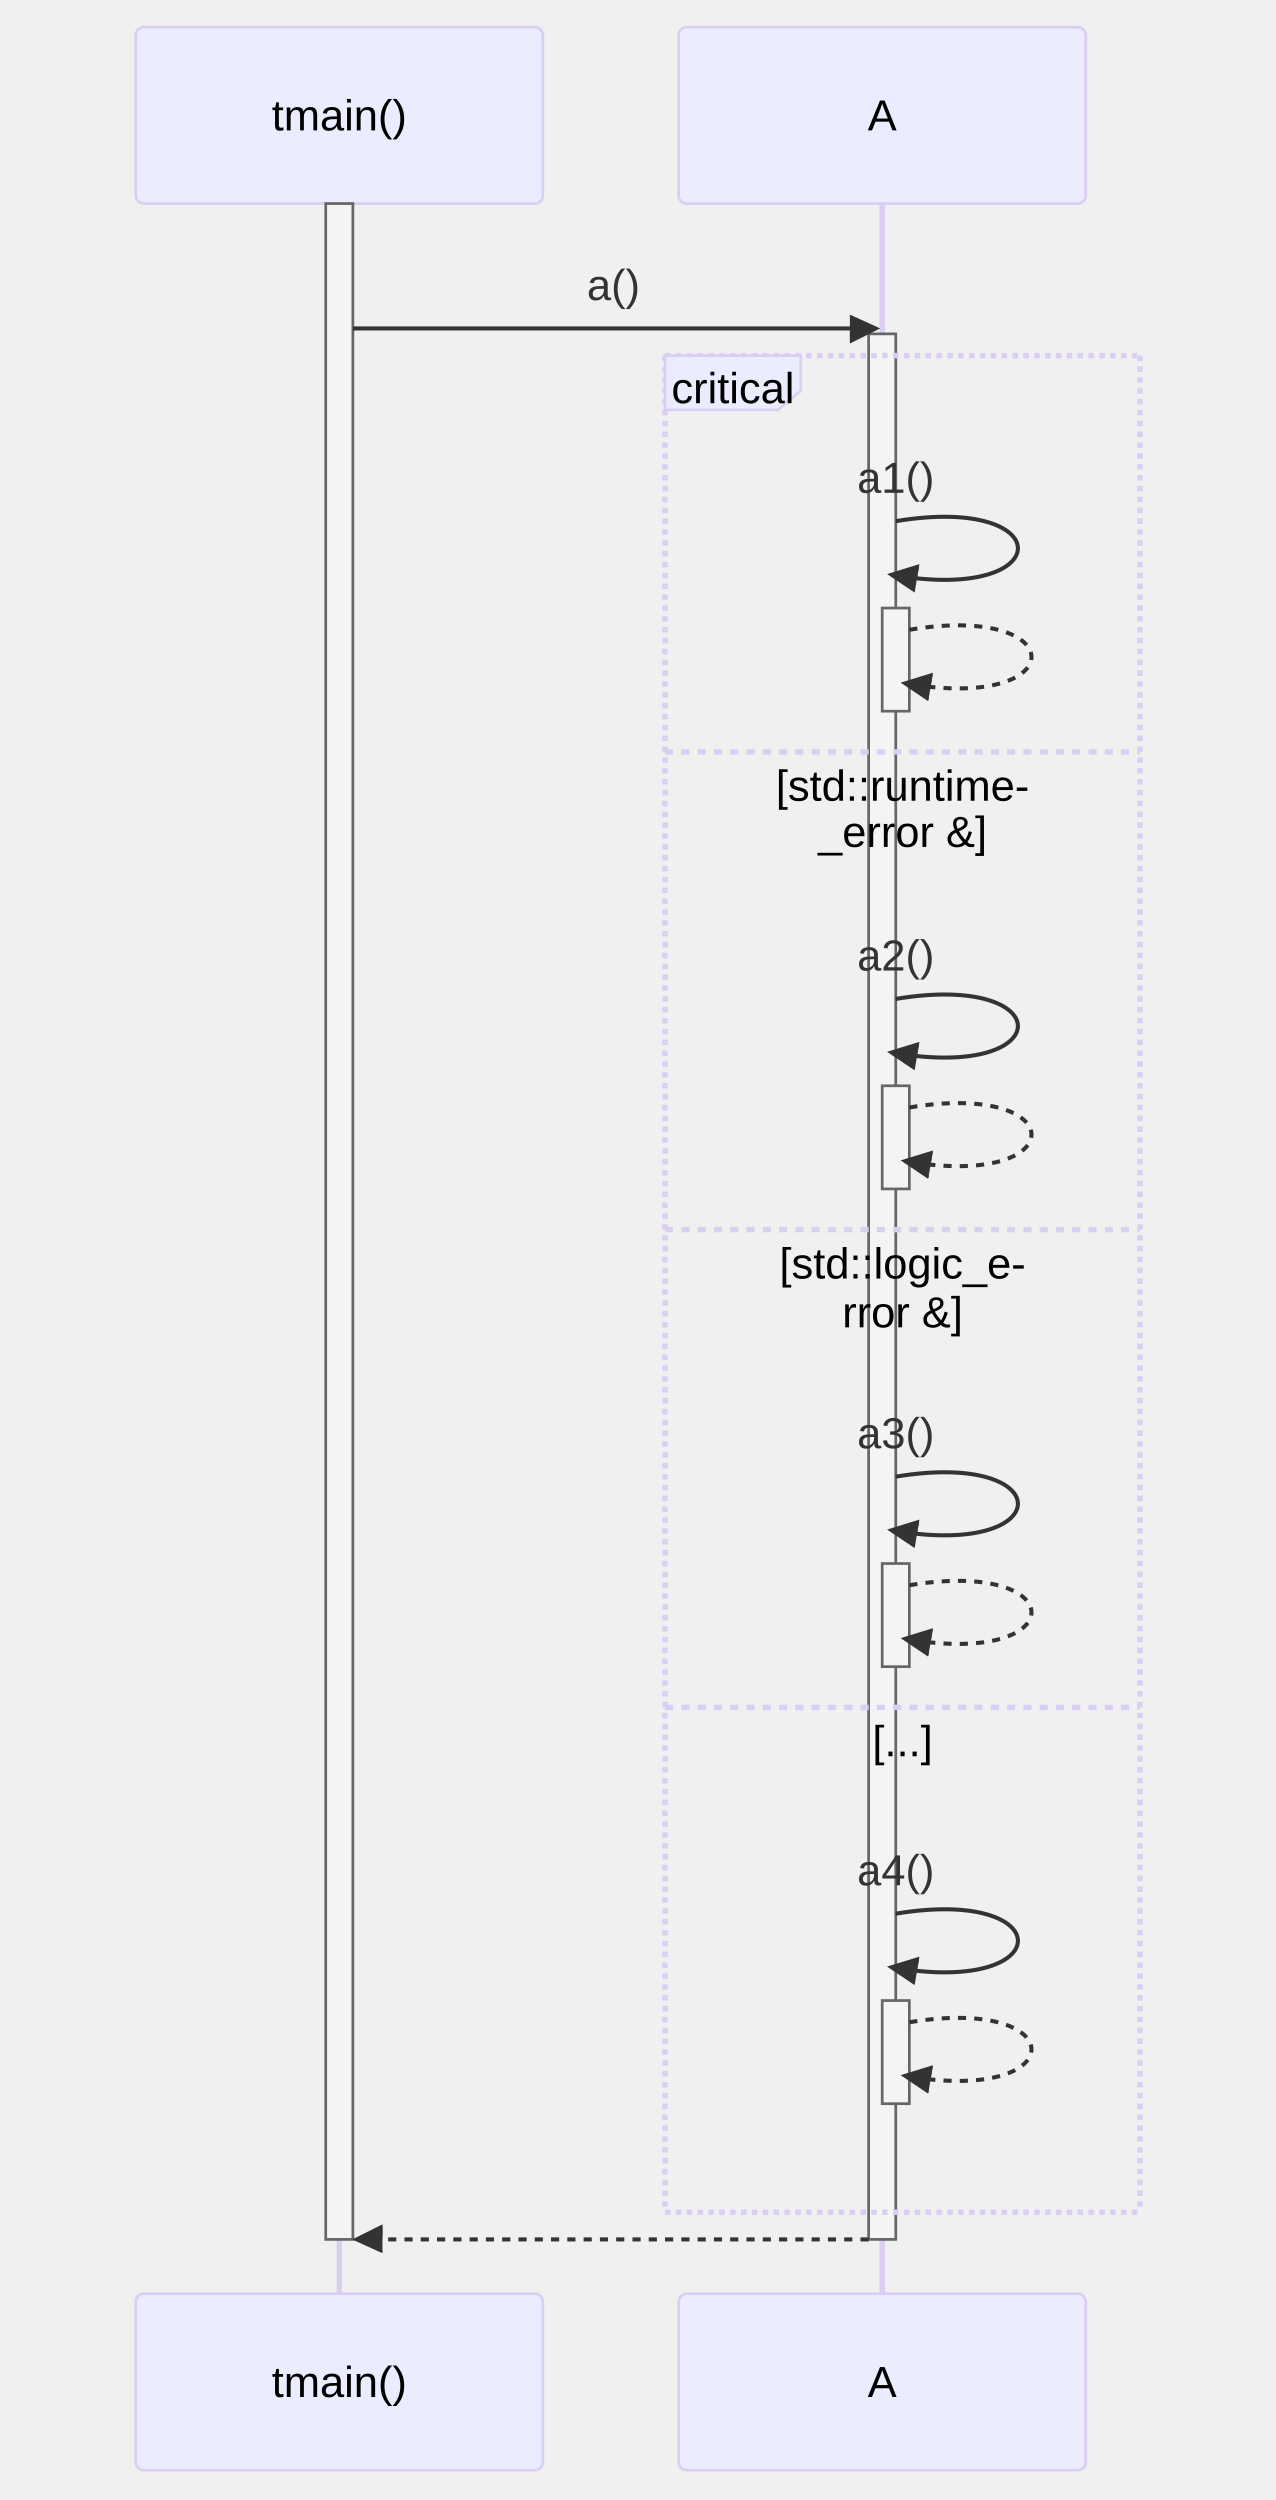
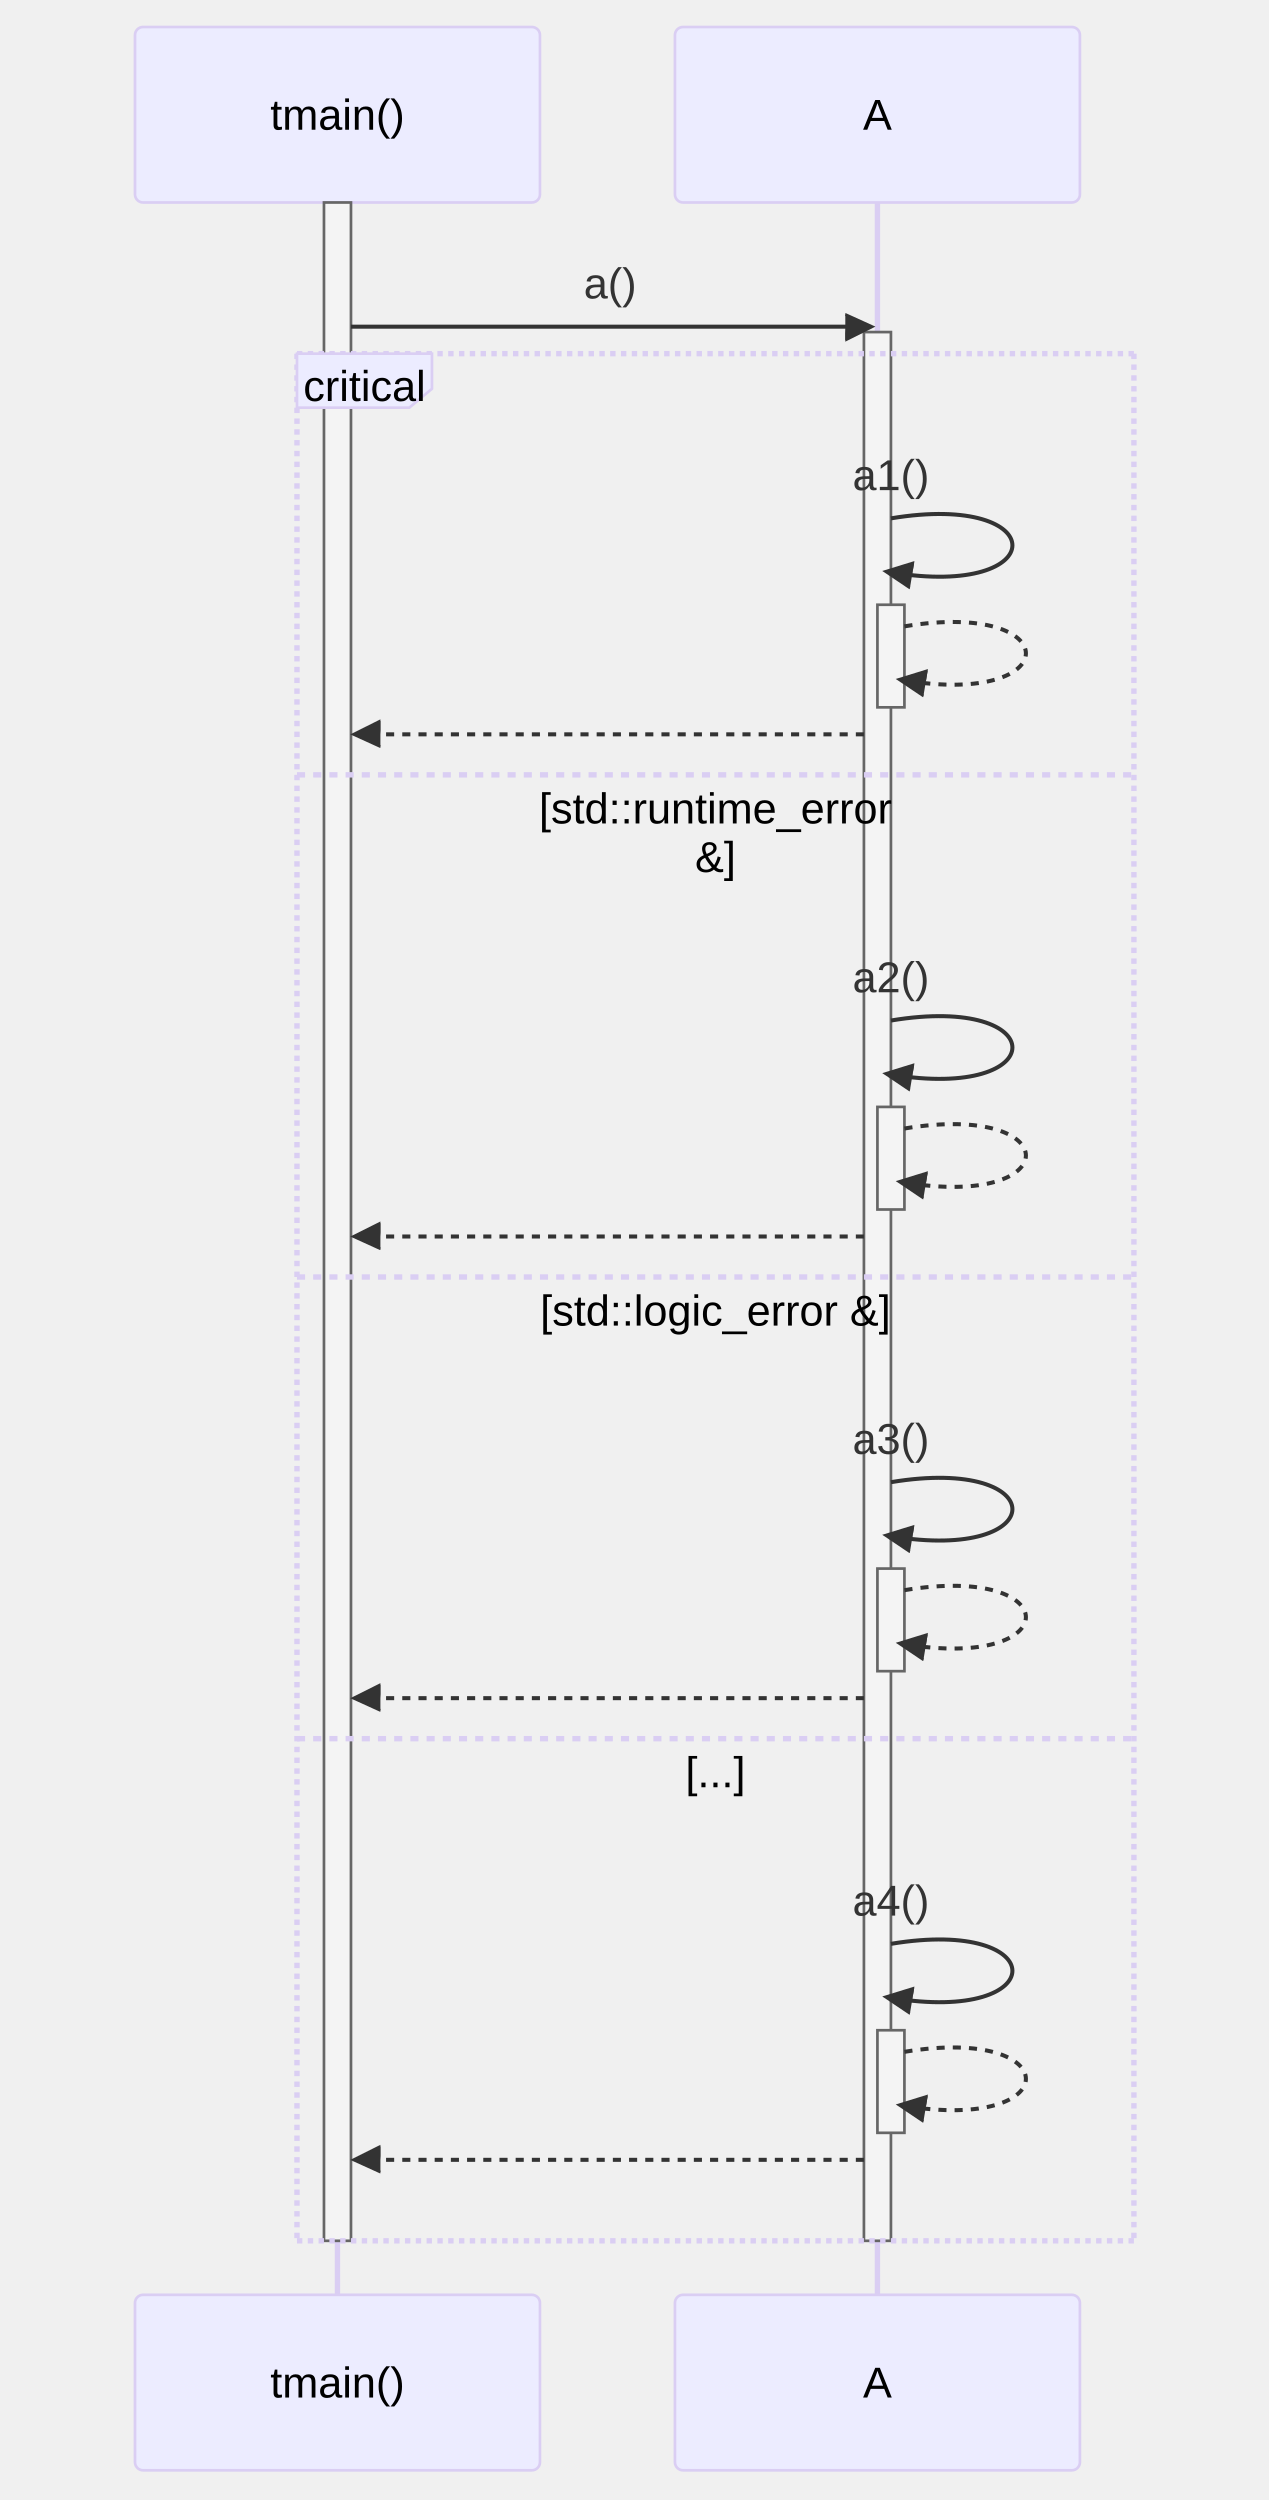
- <svg xmlns="http://www.w3.org/2000/svg" aria-roledescription="sequence" role="graphics-document document" viewBox="-50 -10 470 921" style="max-width: 470px; background-color: white;" width="470" id="my-svg">
+ <svg xmlns="http://www.w3.org/2000/svg" aria-roledescription="sequence" role="graphics-document document" viewBox="-50 -10 470 926" style="max-width: 470px; background-color: white;" width="470" id="my-svg">
  <g>
-     <rect class="actor actor-bottom" ry="3" rx="3" name="C_0006005106358402876931" height="65" width="150" stroke="#666" fill="#eaeaea" y="835" x="200" />
-     <text style="text-anchor: middle; font-size: 16px; font-weight: 400;" class="actor actor-box" alignment-baseline="central" dominant-baseline="central" y="867.5" x="275">
+     <rect class="actor actor-bottom" ry="3" rx="3" name="C_0006005106358402876931" height="65" width="150" stroke="#666" fill="#eaeaea" y="840" x="200" />
+     <text style="text-anchor: middle; font-size: 16px; font-weight: 400;" class="actor actor-box" alignment-baseline="central" dominant-baseline="central" y="872.5" x="275">
      <tspan dy="0" x="275">A</tspan>
    </text>
  </g>
  <g>
-     <rect class="actor actor-bottom" ry="3" rx="3" name="C_0006092418113081260088" height="65" width="150" stroke="#666" fill="#eaeaea" y="835" x="0" />
-     <text style="text-anchor: middle; font-size: 16px; font-weight: 400;" class="actor actor-box" alignment-baseline="central" dominant-baseline="central" y="867.5" x="75">
+     <rect class="actor actor-bottom" ry="3" rx="3" name="C_0006092418113081260088" height="65" width="150" stroke="#666" fill="#eaeaea" y="840" x="0" />
+     <text style="text-anchor: middle; font-size: 16px; font-weight: 400;" class="actor actor-box" alignment-baseline="central" dominant-baseline="central" y="872.5" x="75">
      <tspan dy="0" x="75">tmain()</tspan>
    </text>
  </g>
  <g>
-     <line name="C_0006005106358402876931" stroke="#999" stroke-width="0.5px" class="actor-line 200" y2="835" x2="275" y1="65" x1="275" id="actor1" />
+     <line name="C_0006005106358402876931" stroke="#999" stroke-width="0.5px" class="actor-line 200" y2="840" x2="275" y1="65" x1="275" id="actor1" />
    <g id="root-1">
      <rect class="actor actor-top" ry="3" rx="3" name="C_0006005106358402876931" height="65" width="150" stroke="#666" fill="#eaeaea" y="0" x="200" />
      <text style="text-anchor: middle; font-size: 16px; font-weight: 400;" class="actor actor-box" alignment-baseline="central" dominant-baseline="central" y="32.5" x="275">
        <tspan dy="0" x="275">A</tspan>
      </text>
    </g>
  </g>
  <g>
-     <line name="C_0006092418113081260088" stroke="#999" stroke-width="0.5px" class="actor-line 200" y2="835" x2="75" y1="65" x1="75" id="actor0" />
+     <line name="C_0006092418113081260088" stroke="#999" stroke-width="0.5px" class="actor-line 200" y2="840" x2="75" y1="65" x1="75" id="actor0" />
    <g id="root-0">
      <rect class="actor actor-top" ry="3" rx="3" name="C_0006092418113081260088" height="65" width="150" stroke="#666" fill="#eaeaea" y="0" x="0" />
      <text style="text-anchor: middle; font-size: 16px; font-weight: 400;" class="actor actor-box" alignment-baseline="central" dominant-baseline="central" y="32.5" x="75">
        <tspan dy="0" x="75">tmain()</tspan>
      </text>
    </g>
  </g>
  <style>#my-svg{font-family:"trebuchet ms",verdana,arial,sans-serif;font-size:16px;fill:#333;}#my-svg .error-icon{fill:#552222;}#my-svg .error-text{fill:#552222;stroke:#552222;}#my-svg .edge-thickness-normal{stroke-width:1px;}#my-svg .edge-thickness-thick{stroke-width:3.5px;}#my-svg .edge-pattern-solid{stroke-dasharray:0;}#my-svg .edge-thickness-invisible{stroke-width:0;fill:none;}#my-svg .edge-pattern-dashed{stroke-dasharray:3;}#my-svg .edge-pattern-dotted{stroke-dasharray:2;}#my-svg .marker{fill:#333333;stroke:#333333;}#my-svg .marker.cross{stroke:#333333;}#my-svg svg{font-family:"trebuchet ms",verdana,arial,sans-serif;font-size:16px;}#my-svg p{margin:0;}#my-svg .actor{stroke:hsl(259.626, 59.777%, 87.902%);fill:#ECECFF;}#my-svg text.actor&gt;tspan{fill:black;stroke:none;}#my-svg .actor-line{stroke:hsl(259.626, 59.777%, 87.902%);}#my-svg .messageLine0{stroke-width:1.5;stroke-dasharray:none;stroke:#333;}#my-svg .messageLine1{stroke-width:1.5;stroke-dasharray:2,2;stroke:#333;}#my-svg #arrowhead path{fill:#333;stroke:#333;}#my-svg .sequenceNumber{fill:white;}#my-svg #sequencenumber{fill:#333;}#my-svg #crosshead path{fill:#333;stroke:#333;}#my-svg .messageText{fill:#333;stroke:none;}#my-svg .labelBox{stroke:hsl(259.626, 59.777%, 87.902%);fill:#ECECFF;}#my-svg .labelText,#my-svg .labelText&gt;tspan{fill:black;stroke:none;}#my-svg .loopText,#my-svg .loopText&gt;tspan{fill:black;stroke:none;}#my-svg .loopLine{stroke-width:2px;stroke-dasharray:2,2;stroke:hsl(259.626, 59.777%, 87.902%);fill:hsl(259.626, 59.777%, 87.902%);}#my-svg .note{stroke:#aaaa33;fill:#fff5ad;}#my-svg .noteText,#my-svg .noteText&gt;tspan{fill:black;stroke:none;}#my-svg .activation0{fill:#f4f4f4;stroke:#666;}#my-svg .activation1{fill:#f4f4f4;stroke:#666;}#my-svg .activation2{fill:#f4f4f4;stroke:#666;}#my-svg .actorPopupMenu{position:absolute;}#my-svg .actorPopupMenuPanel{position:absolute;fill:#ECECFF;box-shadow:0px 8px 16px 0px rgba(0,0,0,0.2);filter:drop-shadow(3px 5px 2px rgb(0 0 0 / 0.4));}#my-svg .actor-man line{stroke:hsl(259.626, 59.777%, 87.902%);fill:#ECECFF;}#my-svg .actor-man circle,#my-svg line{stroke:hsl(259.626, 59.777%, 87.902%);fill:#ECECFF;stroke-width:2px;}#my-svg :root{--mermaid-font-family:"trebuchet ms",verdana,arial,sans-serif;}</style>
  <g />
  <defs>
    <symbol height="24" width="24" id="computer">
      <path d="M2 2v13h20v-13h-20zm18 11h-16v-9h16v9zm-10.228 6l.466-1h3.524l.467 1h-4.457zm14.228 3h-24l2-6h2.104l-1.33 4h18.45l-1.297-4h2.073l2 6zm-5-10h-14v-7h14v7z" transform="scale(.5)" />
    </symbol>
    <style type="text/css">a:hover { text-decoration: underline; }</style>
  </defs>
  <defs>
    <symbol clip-rule="evenodd" fill-rule="evenodd" id="database">
      <path d="M12.258.001l.256.004.255.005.253.008.251.01.249.012.247.015.246.016.242.019.241.02.239.023.236.024.233.027.231.028.229.031.225.032.223.034.22.036.217.038.214.04.211.041.208.043.205.045.201.046.198.048.194.05.191.051.187.053.183.054.18.056.175.057.172.059.168.06.163.061.16.063.155.064.15.066.074.033.073.033.071.034.07.034.069.035.068.035.067.035.066.035.064.036.064.036.062.036.06.036.06.037.058.037.058.037.055.038.055.038.053.038.052.038.051.039.05.039.048.039.047.039.045.04.044.04.043.04.041.04.04.041.039.041.037.041.036.041.034.041.033.042.032.042.03.042.029.042.027.042.026.043.024.043.023.043.021.043.02.043.018.044.017.043.015.044.013.044.012.044.011.045.009.044.007.045.006.045.004.045.002.045.001.045v17l-.001.045-.002.045-.004.045-.006.045-.007.045-.009.044-.011.045-.012.044-.013.044-.015.044-.017.043-.018.044-.02.043-.021.043-.023.043-.024.043-.026.043-.027.042-.029.042-.03.042-.032.042-.033.042-.034.041-.036.041-.037.041-.039.041-.04.041-.041.04-.043.04-.044.04-.045.04-.047.039-.048.039-.05.039-.051.039-.052.038-.053.038-.055.038-.055.038-.058.037-.058.037-.06.037-.06.036-.062.036-.064.036-.064.036-.066.035-.067.035-.068.035-.069.035-.07.034-.071.034-.073.033-.074.033-.15.066-.155.064-.16.063-.163.061-.168.06-.172.059-.175.057-.18.056-.183.054-.187.053-.191.051-.194.05-.198.048-.201.046-.205.045-.208.043-.211.041-.214.04-.217.038-.22.036-.223.034-.225.032-.229.031-.231.028-.233.027-.236.024-.239.023-.241.02-.242.019-.246.016-.247.015-.249.012-.251.01-.253.008-.255.005-.256.004-.258.001-.258-.001-.256-.004-.255-.005-.253-.008-.251-.01-.249-.012-.247-.015-.245-.016-.243-.019-.241-.02-.238-.023-.236-.024-.234-.027-.231-.028-.228-.031-.226-.032-.223-.034-.22-.036-.217-.038-.214-.04-.211-.041-.208-.043-.204-.045-.201-.046-.198-.048-.195-.05-.19-.051-.187-.053-.184-.054-.179-.056-.176-.057-.172-.059-.167-.06-.164-.061-.159-.063-.155-.064-.151-.066-.074-.033-.072-.033-.072-.034-.07-.034-.069-.035-.068-.035-.067-.035-.066-.035-.064-.036-.063-.036-.062-.036-.061-.036-.06-.037-.058-.037-.057-.037-.056-.038-.055-.038-.053-.038-.052-.038-.051-.039-.049-.039-.049-.039-.046-.039-.046-.04-.044-.04-.043-.04-.041-.04-.04-.041-.039-.041-.037-.041-.036-.041-.034-.041-.033-.042-.032-.042-.03-.042-.029-.042-.027-.042-.026-.043-.024-.043-.023-.043-.021-.043-.02-.043-.018-.044-.017-.043-.015-.044-.013-.044-.012-.044-.011-.045-.009-.044-.007-.045-.006-.045-.004-.045-.002-.045-.001-.045v-17l.001-.045.002-.045.004-.045.006-.045.007-.045.009-.044.011-.045.012-.044.013-.044.015-.044.017-.043.018-.044.02-.043.021-.043.023-.043.024-.043.026-.043.027-.042.029-.042.03-.042.032-.042.033-.042.034-.041.036-.041.037-.041.039-.041.04-.041.041-.04.043-.04.044-.04.046-.04.046-.039.049-.039.049-.039.051-.039.052-.038.053-.038.055-.038.056-.038.057-.037.058-.037.06-.037.061-.036.062-.036.063-.036.064-.036.066-.035.067-.035.068-.035.069-.035.07-.034.072-.034.072-.033.074-.033.151-.066.155-.064.159-.063.164-.061.167-.06.172-.059.176-.057.179-.056.184-.054.187-.053.19-.051.195-.05.198-.048.201-.046.204-.045.208-.043.211-.041.214-.04.217-.038.22-.036.223-.034.226-.032.228-.031.231-.028.234-.027.236-.024.238-.023.241-.02.243-.019.245-.016.247-.015.249-.012.251-.01.253-.008.255-.005.256-.004.258-.001.258.001zm-9.258 20.499v.01l.001.021.003.021.004.022.005.021.006.022.007.022.009.023.01.022.011.023.012.023.013.023.015.023.016.024.017.023.018.024.019.024.021.024.022.025.023.024.024.025.052.049.056.05.061.051.066.051.07.051.075.051.079.052.084.052.088.052.092.052.097.052.102.051.105.052.11.052.114.051.119.051.123.051.127.05.131.05.135.05.139.048.144.049.147.047.152.047.155.047.16.045.163.045.167.043.171.043.176.041.178.041.183.039.187.039.19.037.194.035.197.035.202.033.204.031.209.03.212.029.216.027.219.025.222.024.226.021.23.02.233.018.236.016.24.015.243.012.246.01.249.008.253.005.256.004.259.001.26-.001.257-.004.254-.005.25-.008.247-.011.244-.012.241-.014.237-.016.233-.018.231-.021.226-.021.224-.024.22-.026.216-.027.212-.028.21-.031.205-.031.202-.034.198-.034.194-.036.191-.037.187-.039.183-.04.179-.04.175-.042.172-.043.168-.044.163-.045.16-.046.155-.046.152-.047.148-.048.143-.049.139-.049.136-.05.131-.05.126-.05.123-.051.118-.052.114-.051.11-.052.106-.052.101-.052.096-.052.092-.052.088-.053.083-.051.079-.052.074-.052.07-.051.065-.051.06-.051.056-.05.051-.05.023-.024.023-.025.021-.024.02-.024.019-.024.018-.024.017-.024.015-.023.014-.024.013-.023.012-.023.01-.023.01-.022.008-.022.006-.022.006-.022.004-.022.004-.021.001-.021.001-.021v-4.127l-.077.055-.08.053-.083.054-.085.053-.087.052-.09.052-.093.051-.095.05-.097.05-.1.049-.102.049-.105.048-.106.047-.109.047-.111.046-.114.045-.115.045-.118.044-.12.043-.122.042-.124.042-.126.041-.128.04-.13.04-.132.038-.134.038-.135.037-.138.037-.139.035-.142.035-.143.034-.144.033-.147.032-.148.031-.15.03-.151.03-.153.029-.154.027-.156.027-.158.026-.159.025-.161.024-.162.023-.163.022-.165.021-.166.02-.167.019-.169.018-.169.017-.171.016-.173.015-.173.014-.175.013-.175.012-.177.011-.178.01-.179.008-.179.008-.181.006-.182.005-.182.004-.184.003-.184.002h-.37l-.184-.002-.184-.003-.182-.004-.182-.005-.181-.006-.179-.008-.179-.008-.178-.01-.176-.011-.176-.012-.175-.013-.173-.014-.172-.015-.171-.016-.17-.017-.169-.018-.167-.019-.166-.02-.165-.021-.163-.022-.162-.023-.161-.024-.159-.025-.157-.026-.156-.027-.155-.027-.153-.029-.151-.03-.15-.03-.148-.031-.146-.032-.145-.033-.143-.034-.141-.035-.14-.035-.137-.037-.136-.037-.134-.038-.132-.038-.13-.04-.128-.04-.126-.041-.124-.042-.122-.042-.12-.044-.117-.043-.116-.045-.113-.045-.112-.046-.109-.047-.106-.047-.105-.048-.102-.049-.1-.049-.097-.05-.095-.05-.093-.052-.09-.051-.087-.052-.085-.053-.083-.054-.08-.054-.077-.054v4.127zm0-5.654v.011l.001.021.003.021.004.021.005.022.006.022.007.022.009.022.01.022.011.023.012.023.013.023.015.024.016.023.017.024.018.024.019.024.021.024.022.024.023.025.024.024.052.05.056.05.061.05.066.051.07.051.075.052.079.051.084.052.088.052.092.052.097.052.102.052.105.052.11.051.114.051.119.052.123.05.127.051.131.05.135.049.139.049.144.048.147.048.152.047.155.046.16.045.163.045.167.044.171.042.176.042.178.04.183.04.187.038.19.037.194.036.197.034.202.033.204.032.209.03.212.028.216.027.219.025.222.024.226.022.23.02.233.018.236.016.24.014.243.012.246.01.249.008.253.006.256.003.259.001.26-.001.257-.003.254-.006.25-.008.247-.01.244-.012.241-.015.237-.016.233-.018.231-.02.226-.022.224-.024.22-.025.216-.027.212-.029.21-.03.205-.032.202-.033.198-.035.194-.036.191-.037.187-.039.183-.039.179-.041.175-.042.172-.043.168-.044.163-.045.16-.045.155-.047.152-.047.148-.048.143-.048.139-.05.136-.049.131-.05.126-.051.123-.051.118-.051.114-.052.11-.052.106-.052.101-.052.096-.052.092-.052.088-.052.083-.052.079-.052.074-.051.07-.052.065-.051.06-.05.056-.051.051-.049.023-.025.023-.024.021-.025.02-.024.019-.024.018-.024.017-.024.015-.023.014-.023.013-.024.012-.022.01-.023.01-.023.008-.022.006-.022.006-.022.004-.021.004-.022.001-.021.001-.021v-4.139l-.077.054-.08.054-.083.054-.085.052-.087.053-.09.051-.093.051-.095.051-.097.05-.1.049-.102.049-.105.048-.106.047-.109.047-.111.046-.114.045-.115.044-.118.044-.12.044-.122.042-.124.042-.126.041-.128.04-.13.039-.132.039-.134.038-.135.037-.138.036-.139.036-.142.035-.143.033-.144.033-.147.033-.148.031-.15.03-.151.03-.153.028-.154.028-.156.027-.158.026-.159.025-.161.024-.162.023-.163.022-.165.021-.166.02-.167.019-.169.018-.169.017-.171.016-.173.015-.173.014-.175.013-.175.012-.177.011-.178.009-.179.009-.179.007-.181.007-.182.005-.182.004-.184.003-.184.002h-.37l-.184-.002-.184-.003-.182-.004-.182-.005-.181-.007-.179-.007-.179-.009-.178-.009-.176-.011-.176-.012-.175-.013-.173-.014-.172-.015-.171-.016-.17-.017-.169-.018-.167-.019-.166-.02-.165-.021-.163-.022-.162-.023-.161-.024-.159-.025-.157-.026-.156-.027-.155-.028-.153-.028-.151-.03-.15-.03-.148-.031-.146-.033-.145-.033-.143-.033-.141-.035-.14-.036-.137-.036-.136-.037-.134-.038-.132-.039-.13-.039-.128-.04-.126-.041-.124-.042-.122-.043-.12-.043-.117-.044-.116-.044-.113-.046-.112-.046-.109-.046-.106-.047-.105-.048-.102-.049-.1-.049-.097-.05-.095-.051-.093-.051-.09-.051-.087-.053-.085-.052-.083-.054-.08-.054-.077-.054v4.139zm0-5.666v.011l.001.02.003.022.004.021.005.022.006.021.007.022.009.023.01.022.011.023.012.023.013.023.015.023.016.024.017.024.018.023.019.024.021.025.022.024.023.024.024.025.052.05.056.05.061.05.066.051.07.051.075.052.079.051.084.052.088.052.092.052.097.052.102.052.105.051.11.052.114.051.119.051.123.051.127.05.131.05.135.05.139.049.144.048.147.048.152.047.155.046.16.045.163.045.167.043.171.043.176.042.178.04.183.04.187.038.19.037.194.036.197.034.202.033.204.032.209.03.212.028.216.027.219.025.222.024.226.021.23.02.233.018.236.017.24.014.243.012.246.01.249.008.253.006.256.003.259.001.26-.001.257-.003.254-.006.25-.008.247-.01.244-.013.241-.014.237-.016.233-.018.231-.02.226-.022.224-.024.22-.025.216-.027.212-.029.21-.03.205-.032.202-.033.198-.035.194-.036.191-.037.187-.039.183-.039.179-.041.175-.042.172-.043.168-.044.163-.045.16-.045.155-.047.152-.047.148-.048.143-.049.139-.049.136-.049.131-.051.126-.05.123-.051.118-.052.114-.051.11-.052.106-.052.101-.052.096-.052.092-.052.088-.052.083-.052.079-.052.074-.052.07-.051.065-.051.06-.051.056-.05.051-.049.023-.025.023-.025.021-.024.02-.024.019-.024.018-.024.017-.024.015-.023.014-.024.013-.023.012-.023.01-.022.01-.023.008-.022.006-.022.006-.022.004-.022.004-.021.001-.021.001-.021v-4.153l-.077.054-.08.054-.083.053-.085.053-.087.053-.09.051-.093.051-.095.051-.097.05-.1.049-.102.048-.105.048-.106.048-.109.046-.111.046-.114.046-.115.044-.118.044-.12.043-.122.043-.124.042-.126.041-.128.04-.13.039-.132.039-.134.038-.135.037-.138.036-.139.036-.142.034-.143.034-.144.033-.147.032-.148.032-.15.03-.151.03-.153.028-.154.028-.156.027-.158.026-.159.024-.161.024-.162.023-.163.023-.165.021-.166.02-.167.019-.169.018-.169.017-.171.016-.173.015-.173.014-.175.013-.175.012-.177.01-.178.01-.179.009-.179.007-.181.006-.182.006-.182.004-.184.003-.184.001-.185.001-.185-.001-.184-.001-.184-.003-.182-.004-.182-.006-.181-.006-.179-.007-.179-.009-.178-.01-.176-.01-.176-.012-.175-.013-.173-.014-.172-.015-.171-.016-.17-.017-.169-.018-.167-.019-.166-.02-.165-.021-.163-.023-.162-.023-.161-.024-.159-.024-.157-.026-.156-.027-.155-.028-.153-.028-.151-.03-.15-.03-.148-.032-.146-.032-.145-.033-.143-.034-.141-.034-.14-.036-.137-.036-.136-.037-.134-.038-.132-.039-.13-.039-.128-.041-.126-.041-.124-.041-.122-.043-.12-.043-.117-.044-.116-.044-.113-.046-.112-.046-.109-.046-.106-.048-.105-.048-.102-.048-.1-.05-.097-.049-.095-.051-.093-.051-.09-.052-.087-.052-.085-.053-.083-.053-.08-.054-.077-.054v4.153zm8.74-8.179l-.257.004-.254.005-.25.008-.247.011-.244.012-.241.014-.237.016-.233.018-.231.021-.226.022-.224.023-.22.026-.216.027-.212.028-.21.031-.205.032-.202.033-.198.034-.194.036-.191.038-.187.038-.183.04-.179.041-.175.042-.172.043-.168.043-.163.045-.16.046-.155.046-.152.048-.148.048-.143.048-.139.049-.136.05-.131.05-.126.051-.123.051-.118.051-.114.052-.11.052-.106.052-.101.052-.096.052-.092.052-.088.052-.083.052-.079.052-.074.051-.07.052-.065.051-.06.05-.056.05-.051.05-.023.025-.023.024-.021.024-.02.025-.019.024-.018.024-.017.023-.015.024-.014.023-.013.023-.012.023-.01.023-.01.022-.008.022-.006.023-.006.021-.004.022-.004.021-.001.021-.001.021.001.021.001.021.004.021.004.022.006.021.006.023.008.022.01.022.01.023.012.023.013.023.014.023.015.024.017.023.018.024.019.024.02.025.021.024.023.024.023.025.051.05.056.05.06.05.065.051.07.052.074.051.079.052.083.052.088.052.092.052.096.052.101.052.106.052.11.052.114.052.118.051.123.051.126.051.131.05.136.05.139.049.143.048.148.048.152.048.155.046.16.046.163.045.168.043.172.043.175.042.179.041.183.04.187.038.191.038.194.036.198.034.202.033.205.032.21.031.212.028.216.027.22.026.224.023.226.022.231.021.233.018.237.016.241.014.244.012.247.011.25.008.254.005.257.004.26.001.26-.001.257-.004.254-.005.25-.008.247-.011.244-.012.241-.014.237-.016.233-.018.231-.021.226-.022.224-.023.22-.026.216-.027.212-.028.21-.031.205-.032.202-.033.198-.034.194-.036.191-.038.187-.038.183-.04.179-.041.175-.042.172-.043.168-.043.163-.045.16-.046.155-.046.152-.048.148-.048.143-.048.139-.049.136-.05.131-.05.126-.051.123-.051.118-.051.114-.052.11-.052.106-.052.101-.052.096-.052.092-.052.088-.052.083-.052.079-.052.074-.051.07-.052.065-.051.06-.05.056-.05.051-.05.023-.025.023-.024.021-.024.02-.025.019-.024.018-.024.017-.023.015-.024.014-.023.013-.023.012-.023.01-.023.01-.022.008-.022.006-.023.006-.021.004-.022.004-.021.001-.021.001-.021-.001-.021-.001-.021-.004-.021-.004-.022-.006-.021-.006-.023-.008-.022-.01-.022-.01-.023-.012-.023-.013-.023-.014-.023-.015-.024-.017-.023-.018-.024-.019-.024-.02-.025-.021-.024-.023-.024-.023-.025-.051-.05-.056-.05-.06-.05-.065-.051-.07-.052-.074-.051-.079-.052-.083-.052-.088-.052-.092-.052-.096-.052-.101-.052-.106-.052-.11-.052-.114-.052-.118-.051-.123-.051-.126-.051-.131-.05-.136-.05-.139-.049-.143-.048-.148-.048-.152-.048-.155-.046-.16-.046-.163-.045-.168-.043-.172-.043-.175-.042-.179-.041-.183-.04-.187-.038-.191-.038-.194-.036-.198-.034-.202-.033-.205-.032-.21-.031-.212-.028-.216-.027-.22-.026-.224-.023-.226-.022-.231-.021-.233-.018-.237-.016-.241-.014-.244-.012-.247-.011-.25-.008-.254-.005-.257-.004-.26-.001-.26.001z" transform="scale(.5)" />
    </symbol>
  </defs>
  <defs>
    <symbol height="24" width="24" id="clock">
      <path d="M12 2c5.514 0 10 4.486 10 10s-4.486 10-10 10-10-4.486-10-10 4.486-10 10-10zm0-2c-6.627 0-12 5.373-12 12s5.373 12 12 12 12-5.373 12-12-5.373-12-12-12zm5.848 12.459c.202.038.202.333.001.372-1.907.361-6.045 1.111-6.547 1.111-.719 0-1.301-.582-1.301-1.301 0-.512.77-5.447 1.125-7.445.034-.192.312-.181.343.014l.985 6.238 5.394 1.011z" transform="scale(.5)" />
    </symbol>
  </defs>
  <defs>
    <marker orient="auto-start-reverse" markerHeight="12" markerWidth="12" markerUnits="userSpaceOnUse" refY="5" refX="7.9" id="arrowhead">
      <path d="M -1 0 L 10 5 L 0 10 z" />
    </marker>
  </defs>
  <defs>
    <marker refY="4.5" refX="4" orient="auto" markerHeight="8" markerWidth="15" id="crosshead">
      <path style="stroke-dasharray: 0, 0;" d="M 1,2 L 6,7 M 6,2 L 1,7" stroke-width="1pt" stroke="#000000" fill="none" />
    </marker>
  </defs>
  <defs>
    <marker orient="auto" markerHeight="28" markerWidth="20" refY="7" refX="15.5" id="filled-head">
      <path d="M 18,7 L9,13 L14,7 L9,1 Z" />
    </marker>
  </defs>
  <defs>
    <marker orient="auto" markerHeight="40" markerWidth="60" refY="15" refX="15" id="sequencenumber">
      <circle r="6" cy="15" cx="15" />
    </marker>
  </defs>
  <g>
-     <rect class="activation0" height="750" width="10" stroke="#666" fill="#EDF2AE" y="65" x="70" />
+     <rect class="activation0" height="755" width="10" stroke="#666" fill="#EDF2AE" y="65" x="70" />
  </g>
  <g>
-     <rect class="activation0" height="702" width="10" stroke="#666" fill="#EDF2AE" y="113" x="270" />
+     <rect class="activation0" height="707" width="10" stroke="#666" fill="#EDF2AE" y="113" x="270" />
  </g>
  <g>
    <rect class="activation1" height="38" width="10" stroke="#666" fill="#EDF2AE" y="214" x="275" />
  </g>
  <g>
-     <rect class="activation1" height="38" width="10" stroke="#666" fill="#EDF2AE" y="390" x="275" />
+     <rect class="activation1" height="38" width="10" stroke="#666" fill="#EDF2AE" y="400" x="275" />
  </g>
  <g>
-     <rect class="activation1" height="38" width="10" stroke="#666" fill="#EDF2AE" y="566" x="275" />
+     <rect class="activation1" height="38" width="10" stroke="#666" fill="#EDF2AE" y="571" x="275" />
  </g>
  <g>
-     <rect class="activation1" height="38" width="10" stroke="#666" fill="#EDF2AE" y="727" x="275" />
+     <rect class="activation1" height="38" width="10" stroke="#666" fill="#EDF2AE" y="742" x="275" />
  </g>
  <g>
-     <line class="loopLine" y2="121" x2="370" y1="121" x1="195" />
-     <line class="loopLine" y2="805" x2="370" y1="121" x1="370" />
-     <line class="loopLine" y2="805" x2="370" y1="805" x1="195" />
-     <line class="loopLine" y2="805" x2="195" y1="121" x1="195" />
-     <line style="stroke-dasharray: 3, 3;" class="loopLine" y2="267" x2="370" y1="267" x1="195" />
-     <line style="stroke-dasharray: 3, 3;" class="loopLine" y2="443" x2="370" y1="443" x1="195" />
-     <line style="stroke-dasharray: 3, 3;" class="loopLine" y2="619" x2="370" y1="619" x1="195" />
-     <polygon class="labelBox" points="195,121 245,121 245,134 236.6,141 195,141" />
-     <text style="font-size: 16px; font-weight: 400;" class="labelText" alignment-baseline="middle" dominant-baseline="middle" text-anchor="middle" y="134" x="220">critical</text>
-     <text style="font-size: 16px; font-weight: 400;" class="loopText" text-anchor="middle" y="139" x="307.5">
-       <tspan x="307.5">​</tspan>
+     <line class="loopLine" y2="121" x2="370" y1="121" x1="60" />
+     <line class="loopLine" y2="820" x2="370" y1="121" x1="370" />
+     <line class="loopLine" y2="820" x2="370" y1="820" x1="60" />
+     <line class="loopLine" y2="820" x2="60" y1="121" x1="60" />
+     <line style="stroke-dasharray: 3, 3;" class="loopLine" y2="277" x2="370" y1="277" x1="60" />
+     <line style="stroke-dasharray: 3, 3;" class="loopLine" y2="463" x2="370" y1="463" x1="60" />
+     <line style="stroke-dasharray: 3, 3;" class="loopLine" y2="634" x2="370" y1="634" x1="60" />
+     <polygon class="labelBox" points="60,121 110,121 110,134 101.6,141 60,141" />
+     <text style="font-size: 16px; font-weight: 400;" class="labelText" alignment-baseline="middle" dominant-baseline="middle" text-anchor="middle" y="134" x="85">critical</text>
+     <text style="font-size: 16px; font-weight: 400;" class="loopText" text-anchor="middle" y="139" x="240">
+       <tspan x="240">​</tspan>
    </text>
-     <text style="font-size: 16px; font-weight: 400;" class="loopText" text-anchor="middle" y="285" x="282.5">[std::runtime-</text>
-     <text style="font-size: 16px; font-weight: 400;" class="loopText" text-anchor="middle" y="302" x="282.5">_error &amp;]</text>
-     <text style="font-size: 16px; font-weight: 400;" class="loopText" text-anchor="middle" y="461" x="282.5">[std::logic_e-</text>
-     <text style="font-size: 16px; font-weight: 400;" class="loopText" text-anchor="middle" y="479" x="282.5">rror &amp;]</text>
-     <text style="font-size: 16px; font-weight: 400;" class="loopText" text-anchor="middle" y="637" x="282.5">[...]</text>
+     <text style="font-size: 16px; font-weight: 400;" class="loopText" text-anchor="middle" y="295" x="215">[std::runtime_error</text>
+     <text style="font-size: 16px; font-weight: 400;" class="loopText" text-anchor="middle" y="313" x="215">&amp;]</text>
+     <text style="font-size: 16px; font-weight: 400;" class="loopText" text-anchor="middle" y="481" x="215">[std::logic_error &amp;]</text>
+     <text style="font-size: 16px; font-weight: 400;" class="loopText" text-anchor="middle" y="652" x="215">[...]</text>
  </g>
  <text style="font-size: 16px; font-weight: 400;" dy="1em" class="messageText" alignment-baseline="middle" dominant-baseline="middle" text-anchor="middle" y="80" x="176">a()</text>
  <line style="fill: none;" marker-end="url(#arrowhead)" stroke="none" stroke-width="2" class="messageLine0" y2="111" x2="271" y1="111" x1="80" />
  <text style="font-size: 16px; font-weight: 400;" dy="1em" class="messageText" alignment-baseline="middle" dominant-baseline="middle" text-anchor="middle" y="151" x="280">a1()</text>
  <path style="fill: none;" marker-end="url(#arrowhead)" stroke="none" stroke-width="2" class="messageLine0" d="M 280,182 C 340,172 340,212 280,202" />
  <text style="font-size: 16px; font-weight: 400;" dy="1em" class="messageText" alignment-baseline="middle" dominant-baseline="middle" text-anchor="middle" y="227" x="285">​</text>
  <path style="stroke-dasharray: 3, 3; fill: none;" marker-end="url(#arrowhead)" stroke="none" stroke-width="2" class="messageLine1" d="M 285,222 C 345,212 345,252 285,242" />
-   <text style="font-size: 16px; font-weight: 400;" dy="1em" class="messageText" alignment-baseline="middle" dominant-baseline="middle" text-anchor="middle" y="327" x="280">a2()</text>
-   <path style="fill: none;" marker-end="url(#arrowhead)" stroke="none" stroke-width="2" class="messageLine0" d="M 280,358 C 340,348 340,388 280,378" />
-   <text style="font-size: 16px; font-weight: 400;" dy="1em" class="messageText" alignment-baseline="middle" dominant-baseline="middle" text-anchor="middle" y="403" x="285">​</text>
-   <path style="stroke-dasharray: 3, 3; fill: none;" marker-end="url(#arrowhead)" stroke="none" stroke-width="2" class="messageLine1" d="M 285,398 C 345,388 345,428 285,418" />
-   <text style="font-size: 16px; font-weight: 400;" dy="1em" class="messageText" alignment-baseline="middle" dominant-baseline="middle" text-anchor="middle" y="503" x="280">a3()</text>
-   <path style="fill: none;" marker-end="url(#arrowhead)" stroke="none" stroke-width="2" class="messageLine0" d="M 280,534 C 340,524 340,564 280,554" />
-   <text style="font-size: 16px; font-weight: 400;" dy="1em" class="messageText" alignment-baseline="middle" dominant-baseline="middle" text-anchor="middle" y="579" x="285">​</text>
-   <path style="stroke-dasharray: 3, 3; fill: none;" marker-end="url(#arrowhead)" stroke="none" stroke-width="2" class="messageLine1" d="M 285,574 C 345,564 345,604 285,594" />
-   <text style="font-size: 16px; font-weight: 400;" dy="1em" class="messageText" alignment-baseline="middle" dominant-baseline="middle" text-anchor="middle" y="664" x="280">a4()</text>
-   <path style="fill: none;" marker-end="url(#arrowhead)" stroke="none" stroke-width="2" class="messageLine0" d="M 280,695 C 340,685 340,725 280,715" />
-   <text style="font-size: 16px; font-weight: 400;" dy="1em" class="messageText" alignment-baseline="middle" dominant-baseline="middle" text-anchor="middle" y="740" x="285">​</text>
-   <path style="stroke-dasharray: 3, 3; fill: none;" marker-end="url(#arrowhead)" stroke="none" stroke-width="2" class="messageLine1" d="M 285,735 C 345,725 345,765 285,755" />
-   <text style="font-size: 16px; font-weight: 400;" dy="1em" class="messageText" alignment-baseline="middle" dominant-baseline="middle" text-anchor="middle" y="820" x="177">​</text>
-   <line style="stroke-dasharray: 3, 3; fill: none;" marker-end="url(#arrowhead)" stroke="none" stroke-width="2" class="messageLine1" y2="815" x2="83" y1="815" x1="270" />
+   <text style="font-size: 16px; font-weight: 400;" dy="1em" class="messageText" alignment-baseline="middle" dominant-baseline="middle" text-anchor="middle" y="267" x="177">​</text>
+   <line style="stroke-dasharray: 3, 3; fill: none;" marker-end="url(#arrowhead)" stroke="none" stroke-width="2" class="messageLine1" y2="262" x2="83" y1="262" x1="270" />
+   <text style="font-size: 16px; font-weight: 400;" dy="1em" class="messageText" alignment-baseline="middle" dominant-baseline="middle" text-anchor="middle" y="337" x="280">a2()</text>
+   <path style="fill: none;" marker-end="url(#arrowhead)" stroke="none" stroke-width="2" class="messageLine0" d="M 280,368 C 340,358 340,398 280,388" />
+   <text style="font-size: 16px; font-weight: 400;" dy="1em" class="messageText" alignment-baseline="middle" dominant-baseline="middle" text-anchor="middle" y="413" x="285">​</text>
+   <path style="stroke-dasharray: 3, 3; fill: none;" marker-end="url(#arrowhead)" stroke="none" stroke-width="2" class="messageLine1" d="M 285,408 C 345,398 345,438 285,428" />
+   <text style="font-size: 16px; font-weight: 400;" dy="1em" class="messageText" alignment-baseline="middle" dominant-baseline="middle" text-anchor="middle" y="453" x="177">​</text>
+   <line style="stroke-dasharray: 3, 3; fill: none;" marker-end="url(#arrowhead)" stroke="none" stroke-width="2" class="messageLine1" y2="448" x2="83" y1="448" x1="270" />
+   <text style="font-size: 16px; font-weight: 400;" dy="1em" class="messageText" alignment-baseline="middle" dominant-baseline="middle" text-anchor="middle" y="508" x="280">a3()</text>
+   <path style="fill: none;" marker-end="url(#arrowhead)" stroke="none" stroke-width="2" class="messageLine0" d="M 280,539 C 340,529 340,569 280,559" />
+   <text style="font-size: 16px; font-weight: 400;" dy="1em" class="messageText" alignment-baseline="middle" dominant-baseline="middle" text-anchor="middle" y="584" x="285">​</text>
+   <path style="stroke-dasharray: 3, 3; fill: none;" marker-end="url(#arrowhead)" stroke="none" stroke-width="2" class="messageLine1" d="M 285,579 C 345,569 345,609 285,599" />
+   <text style="font-size: 16px; font-weight: 400;" dy="1em" class="messageText" alignment-baseline="middle" dominant-baseline="middle" text-anchor="middle" y="624" x="177">​</text>
+   <line style="stroke-dasharray: 3, 3; fill: none;" marker-end="url(#arrowhead)" stroke="none" stroke-width="2" class="messageLine1" y2="619" x2="83" y1="619" x1="270" />
+   <text style="font-size: 16px; font-weight: 400;" dy="1em" class="messageText" alignment-baseline="middle" dominant-baseline="middle" text-anchor="middle" y="679" x="280">a4()</text>
+   <path style="fill: none;" marker-end="url(#arrowhead)" stroke="none" stroke-width="2" class="messageLine0" d="M 280,710 C 340,700 340,740 280,730" />
+   <text style="font-size: 16px; font-weight: 400;" dy="1em" class="messageText" alignment-baseline="middle" dominant-baseline="middle" text-anchor="middle" y="755" x="285">​</text>
+   <path style="stroke-dasharray: 3, 3; fill: none;" marker-end="url(#arrowhead)" stroke="none" stroke-width="2" class="messageLine1" d="M 285,750 C 345,740 345,780 285,770" />
+   <text style="font-size: 16px; font-weight: 400;" dy="1em" class="messageText" alignment-baseline="middle" dominant-baseline="middle" text-anchor="middle" y="795" x="177">​</text>
+   <line style="stroke-dasharray: 3, 3; fill: none;" marker-end="url(#arrowhead)" stroke="none" stroke-width="2" class="messageLine1" y2="790" x2="83" y1="790" x1="270" />
</svg>
